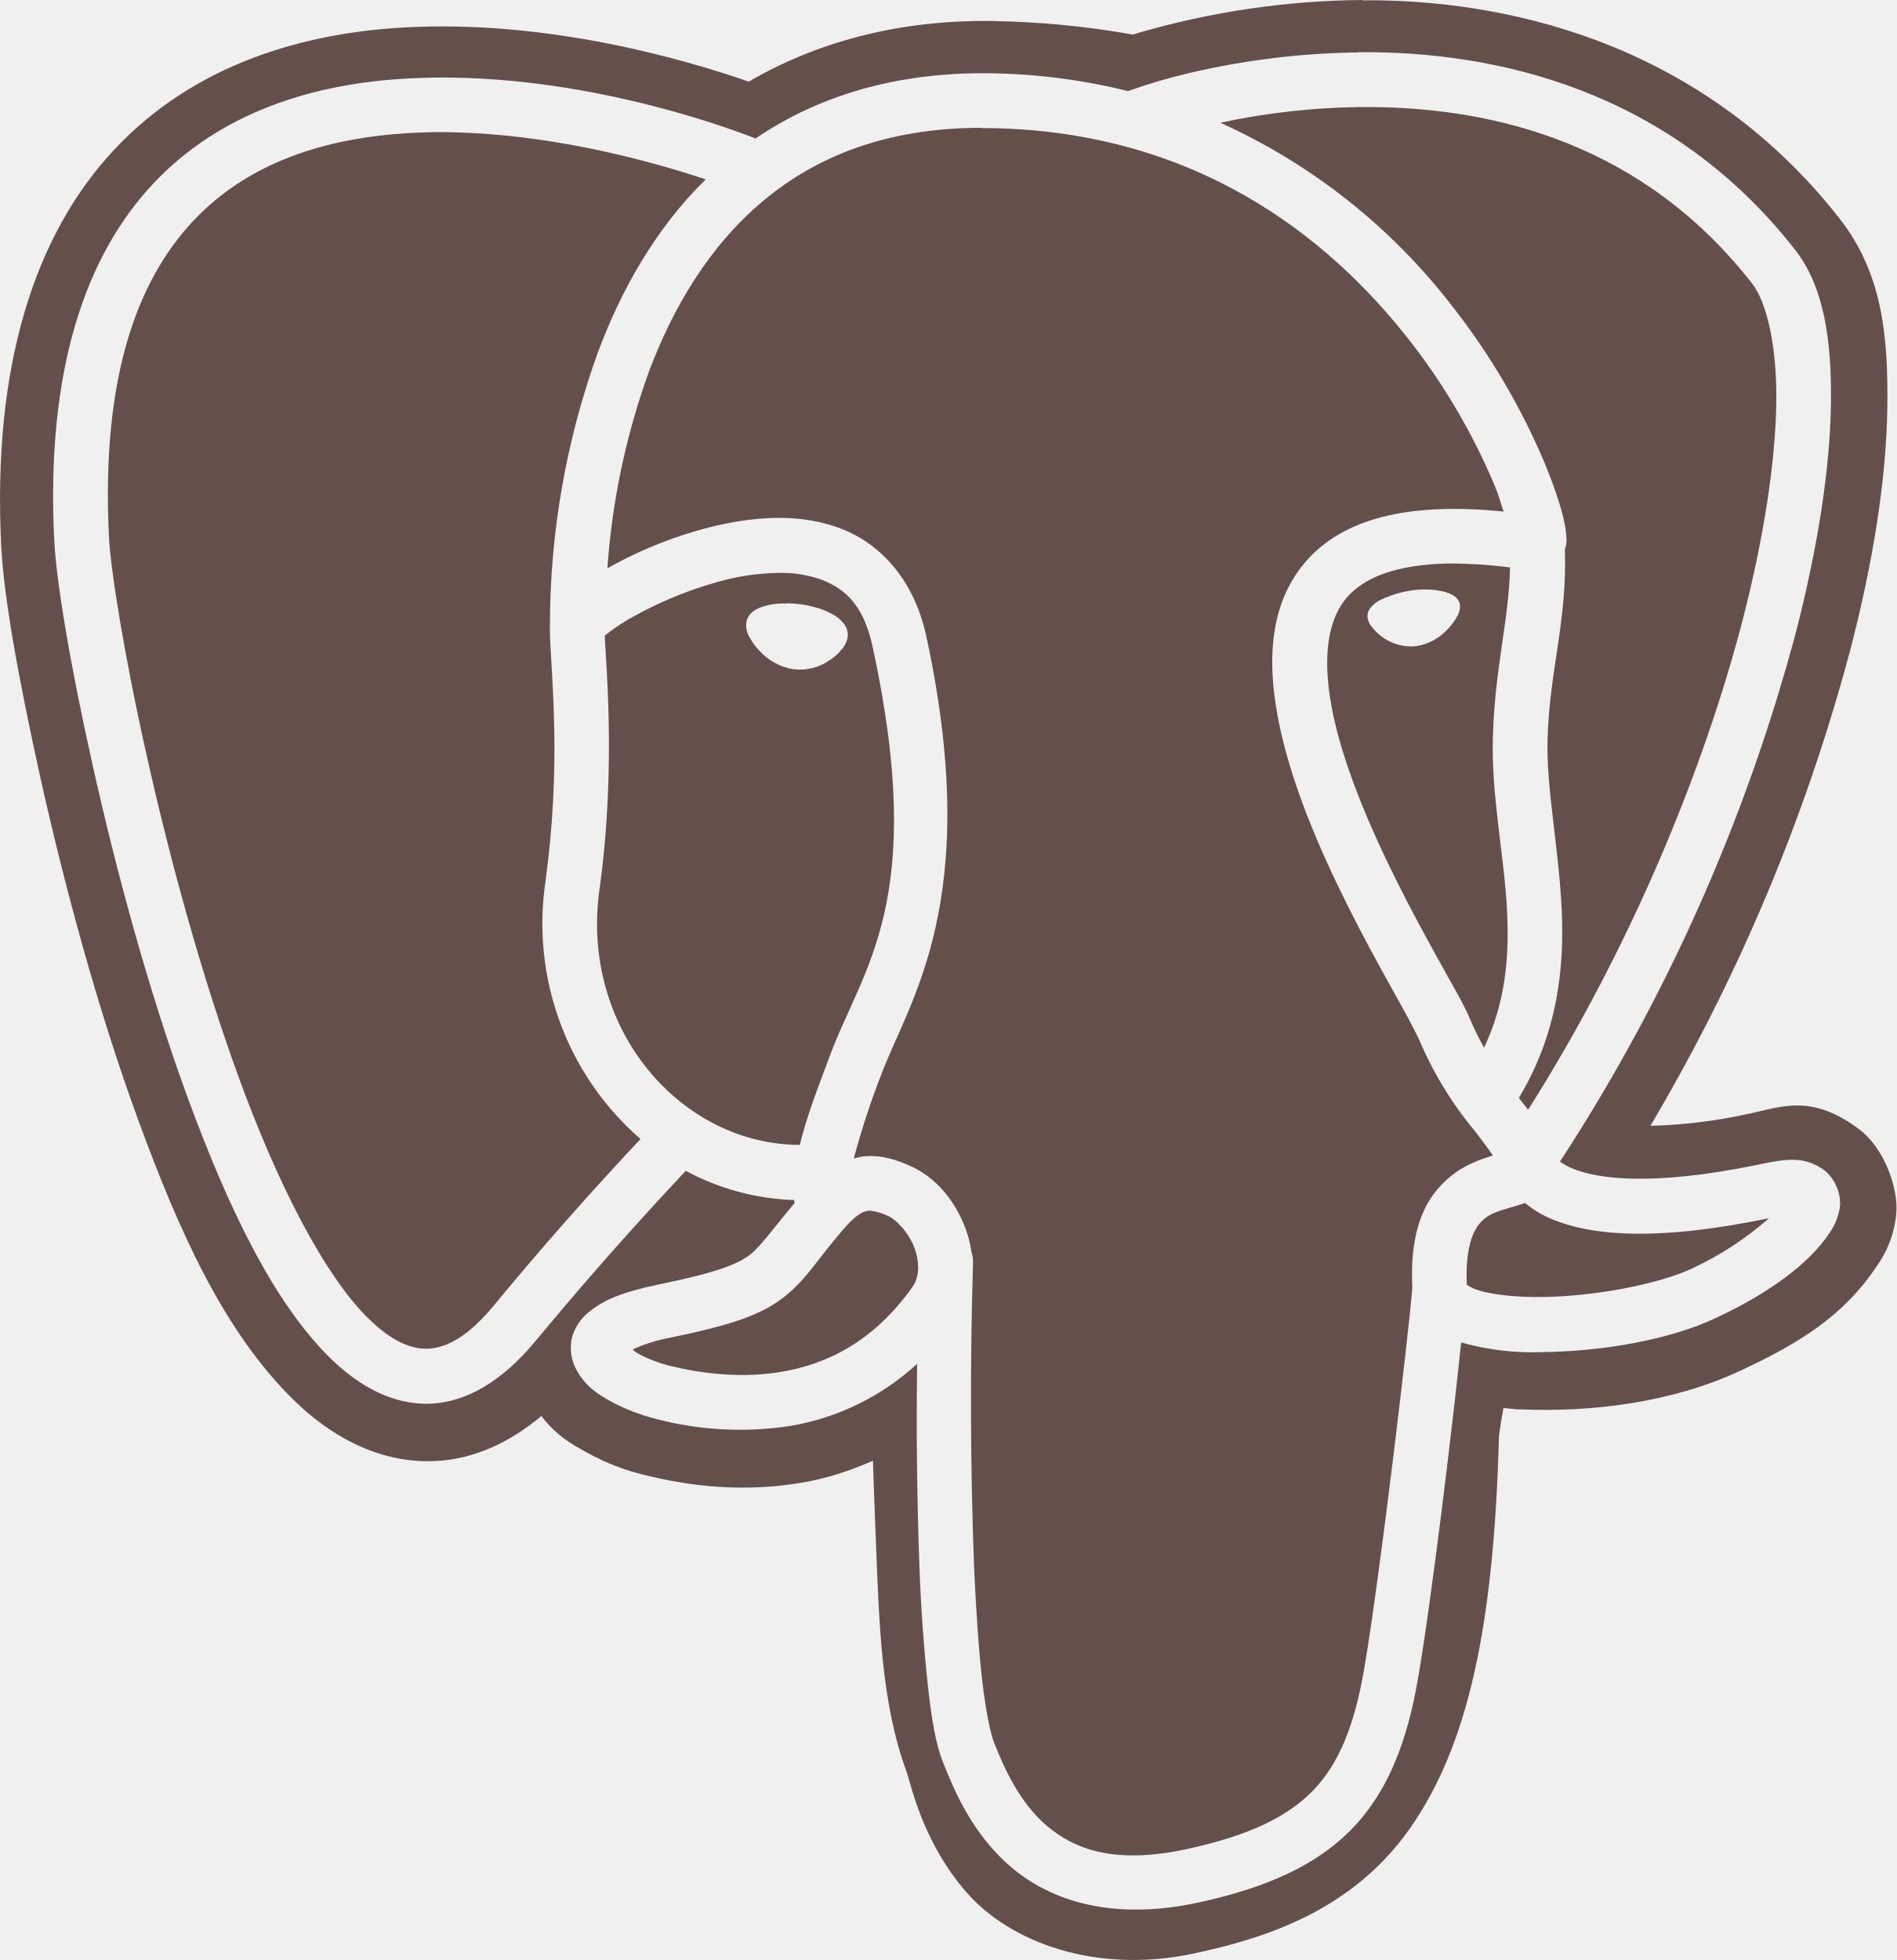
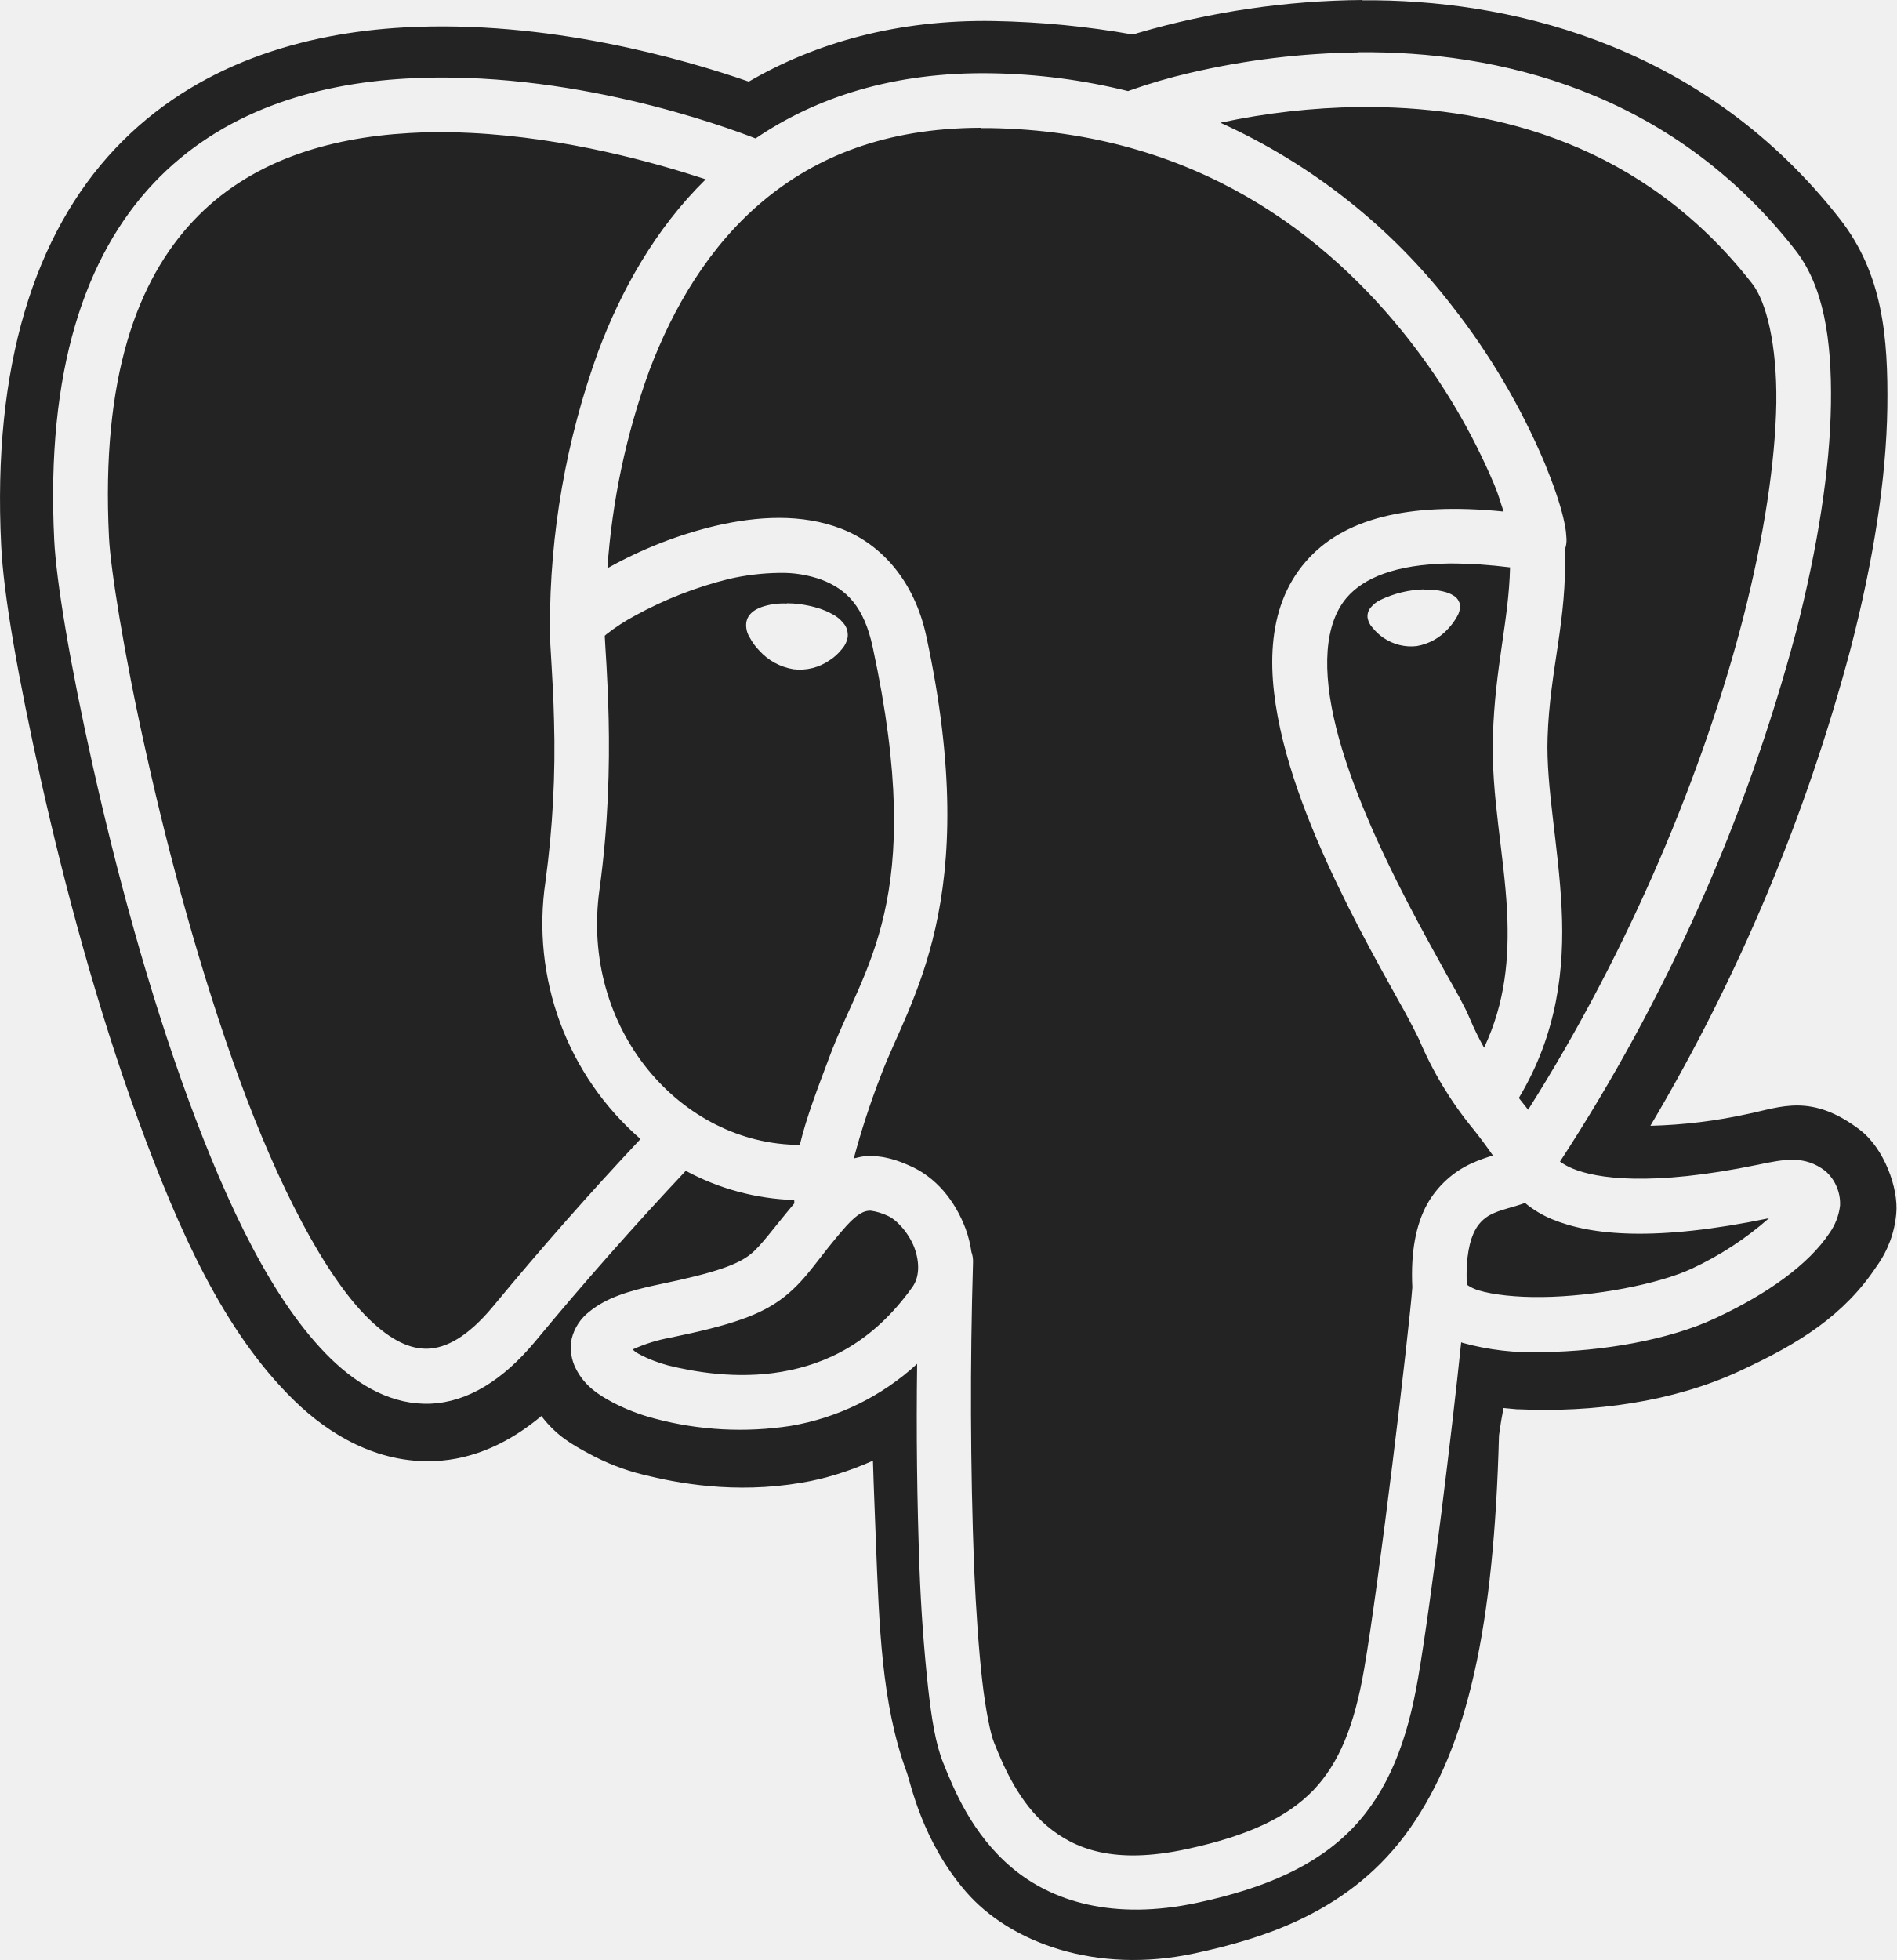
<svg xmlns="http://www.w3.org/2000/svg" width="30" height="31" viewBox="0 0 30 31" fill="none">
  <mask id="path-1-inside-1_196_88" fill="white">
    <path d="M21.552 0C20.351 0.01 19.157 0.185 18.004 0.521L17.922 0.547C17.194 0.417 16.457 0.346 15.719 0.333C14.2 0.307 12.897 0.677 11.845 1.291C10.809 0.932 8.66 0.31 6.395 0.434C4.818 0.521 3.097 1.001 1.822 2.351C0.549 3.7 -0.123 5.789 0.019 8.63C0.057 9.415 0.282 10.693 0.65 12.35C1.021 14.006 1.539 15.945 2.186 17.713C2.834 19.482 3.546 21.071 4.654 22.151C5.209 22.693 5.971 23.146 6.871 23.109C7.502 23.084 8.073 22.807 8.564 22.396C8.804 22.712 9.061 22.852 9.294 22.979C9.588 23.14 9.874 23.25 10.171 23.323C10.703 23.456 11.614 23.633 12.68 23.451C13.044 23.391 13.427 23.272 13.809 23.103C13.821 23.529 13.84 23.946 13.855 24.369C13.908 25.707 13.942 26.942 14.342 28.027C14.407 28.204 14.584 29.115 15.279 29.919C15.975 30.724 17.339 31.229 18.891 30.896C19.986 30.66 21.379 30.237 22.304 28.917C23.219 27.611 23.632 25.739 23.712 22.704C23.731 22.559 23.755 22.414 23.783 22.27L24 22.29H24.026C25.195 22.343 26.463 22.177 27.522 21.683C28.46 21.249 29.17 20.807 29.687 20.026C29.863 19.782 29.97 19.495 29.996 19.195C30.034 18.792 29.804 18.163 29.422 17.871C28.655 17.287 28.173 17.51 27.656 17.617C27.145 17.73 26.629 17.793 26.107 17.806C27.505 15.448 28.571 12.907 29.275 10.256C29.636 8.861 29.838 7.575 29.855 6.45C29.87 5.324 29.779 4.329 29.107 3.467C27.006 0.775 24.051 0.031 21.766 0.005H21.552V0ZM21.492 0.826C23.655 0.806 26.416 1.415 28.4 3.956C28.845 4.526 28.978 5.36 28.963 6.389C28.948 7.415 28.757 8.646 28.411 9.993C27.618 12.967 26.358 15.796 24.677 18.372C24.741 18.418 24.809 18.455 24.881 18.484C25.255 18.639 26.107 18.772 27.806 18.422C28.233 18.332 28.547 18.271 28.872 18.519C28.95 18.587 29.012 18.671 29.052 18.767C29.093 18.861 29.112 18.965 29.107 19.068C29.089 19.224 29.031 19.374 28.94 19.502C28.612 19.996 27.963 20.465 27.131 20.851C26.396 21.195 25.342 21.374 24.406 21.385C23.978 21.402 23.55 21.353 23.137 21.239L23.114 21.23C22.972 22.599 22.645 25.302 22.433 26.536C22.263 27.531 21.965 28.321 21.398 28.913C20.83 29.504 20.028 29.861 18.947 30.093C17.61 30.381 16.635 30.071 16.006 29.54C15.378 29.011 15.091 28.309 14.919 27.878C14.8 27.581 14.738 27.196 14.68 26.681C14.614 26.066 14.569 25.448 14.546 24.829C14.506 23.744 14.493 22.658 14.508 21.571C13.949 22.084 13.255 22.425 12.509 22.552C11.79 22.663 11.057 22.624 10.355 22.436C10.122 22.376 9.898 22.289 9.685 22.177C9.466 22.059 9.257 21.926 9.118 21.664C9.036 21.514 9.01 21.339 9.044 21.171C9.086 21.001 9.186 20.85 9.325 20.744C9.58 20.536 9.917 20.42 10.428 20.314C11.354 20.123 11.677 19.993 11.873 19.837C12.042 19.702 12.23 19.431 12.566 19.032L12.563 18.98C11.963 18.961 11.376 18.803 10.848 18.518C10.025 19.393 9.23 20.294 8.464 21.219C7.958 21.827 7.399 22.176 6.81 22.201C6.22 22.225 5.685 21.928 5.232 21.488C4.326 20.604 3.603 19.087 2.973 17.372C2.344 15.656 1.832 13.745 1.469 12.118C1.104 10.49 0.889 9.179 0.858 8.545C0.724 5.856 1.352 4.044 2.426 2.902C3.504 1.758 4.98 1.325 6.42 1.243C9.002 1.094 11.456 1.996 11.952 2.19C12.909 1.539 14.14 1.135 15.678 1.159C16.41 1.17 17.136 1.265 17.845 1.441L17.871 1.431C18.183 1.32 18.501 1.228 18.823 1.153C19.698 0.948 20.592 0.84 21.49 0.829L21.492 0.826ZM21.688 1.693H21.5C20.759 1.703 20.028 1.786 19.304 1.941C20.747 2.593 22.009 3.591 22.976 4.847C23.57 5.605 24.061 6.439 24.436 7.327C24.576 7.67 24.673 7.954 24.727 8.179C24.753 8.291 24.773 8.385 24.777 8.483C24.785 8.546 24.78 8.609 24.762 8.669L24.754 8.686C24.793 9.818 24.515 10.585 24.481 11.665C24.454 12.448 24.654 13.367 24.703 14.371C24.75 15.314 24.637 16.349 24.026 17.366L24.173 17.552C25.789 15.001 26.953 12.18 27.575 9.773C27.907 8.477 28.083 7.304 28.099 6.374C28.111 5.444 27.938 4.769 27.718 4.487C25.99 2.271 23.649 1.708 21.688 1.693ZM15.516 2.021C13.993 2.026 12.901 2.486 12.073 3.177C11.218 3.89 10.644 4.87 10.268 5.87C9.904 6.874 9.682 7.924 9.608 8.99L9.624 8.979C10.161 8.679 10.737 8.454 11.335 8.313C11.981 8.165 12.68 8.119 13.311 8.364C13.942 8.609 14.463 9.185 14.653 10.062C15.561 14.269 14.372 15.833 13.933 17.014C13.767 17.443 13.624 17.879 13.506 18.322C13.562 18.31 13.617 18.294 13.673 18.288C13.982 18.264 14.225 18.366 14.369 18.428C14.809 18.612 15.111 18.997 15.275 19.435C15.318 19.552 15.349 19.675 15.367 19.803C15.386 19.855 15.394 19.911 15.392 19.967C15.344 21.576 15.349 23.186 15.409 24.795C15.44 25.49 15.483 26.102 15.538 26.585C15.593 27.066 15.672 27.433 15.723 27.557C15.887 27.971 16.128 28.512 16.564 28.881C16.999 29.247 17.625 29.493 18.766 29.247C19.756 29.034 20.366 28.738 20.776 28.314C21.181 27.889 21.425 27.297 21.58 26.392C21.815 25.035 22.284 21.102 22.341 20.362C22.314 19.804 22.396 19.375 22.574 19.048C22.736 18.761 22.985 18.532 23.285 18.397C23.409 18.341 23.523 18.304 23.616 18.276C23.517 18.133 23.413 17.993 23.304 17.857C22.951 17.428 22.662 16.949 22.446 16.436C22.342 16.225 22.232 16.017 22.115 15.813C21.943 15.503 21.727 15.116 21.5 14.68C21.047 13.807 20.553 12.752 20.297 11.723C20.042 10.693 20.003 9.63 20.659 8.878C21.238 8.212 22.257 7.936 23.785 8.091C23.738 7.956 23.712 7.843 23.636 7.662C23.291 6.846 22.841 6.08 22.296 5.383C21 3.725 18.904 2.079 15.664 2.026H15.516V2.021ZM6.96 2.089C6.796 2.089 6.633 2.095 6.471 2.105C5.169 2.179 3.938 2.557 3.059 3.492C2.177 4.428 1.597 5.961 1.724 8.499C1.747 8.979 1.956 10.326 2.315 11.924C2.67 13.524 3.178 15.405 3.787 17.069C4.396 18.732 5.133 20.178 5.835 20.861C6.188 21.204 6.494 21.342 6.772 21.331C7.052 21.319 7.389 21.156 7.801 20.661C8.549 19.755 9.326 18.873 10.132 18.015C9.56 17.519 9.123 16.886 8.86 16.174C8.597 15.463 8.517 14.697 8.628 13.947C8.743 13.102 8.789 12.248 8.764 11.396C8.748 10.707 8.699 10.25 8.699 9.965V9.926C8.696 8.439 8.954 6.962 9.461 5.564C9.821 4.603 10.358 3.627 11.164 2.836C10.373 2.576 8.968 2.178 7.448 2.103C7.285 2.094 7.121 2.09 6.958 2.089H6.96ZM22.933 8.912C22.058 8.925 21.568 9.15 21.309 9.446C20.945 9.866 20.91 10.602 21.136 11.509C21.362 12.417 21.829 13.431 22.267 14.275C22.486 14.699 22.699 15.078 22.869 15.387C23.043 15.697 23.169 15.915 23.247 16.103C23.314 16.263 23.391 16.419 23.476 16.571C23.814 15.853 23.875 15.15 23.84 14.416C23.794 13.508 23.585 12.58 23.616 11.639C23.65 10.54 23.867 9.825 23.887 8.974C23.57 8.934 23.252 8.913 22.933 8.912ZM12.323 9.061C12.056 9.065 11.79 9.097 11.53 9.157C11.012 9.286 10.513 9.48 10.046 9.737C9.887 9.822 9.736 9.92 9.594 10.031L9.566 10.056C9.574 10.245 9.613 10.703 9.628 11.375C9.644 12.112 9.624 13.051 9.483 14.068C9.174 16.276 10.774 18.105 12.652 18.108C12.761 17.654 12.942 17.194 13.123 16.71C13.645 15.297 14.675 14.266 13.807 10.244C13.667 9.585 13.385 9.32 12.999 9.17C12.782 9.092 12.553 9.055 12.323 9.061ZM22.525 9.325H22.588C22.666 9.326 22.744 9.335 22.82 9.353C22.891 9.368 22.951 9.392 22.999 9.424C23.024 9.44 23.046 9.461 23.062 9.485C23.078 9.51 23.09 9.537 23.095 9.567V9.576C23.098 9.638 23.081 9.699 23.049 9.751C23.01 9.821 22.962 9.887 22.907 9.945C22.777 10.089 22.602 10.186 22.41 10.219C22.224 10.241 22.036 10.193 21.881 10.086C21.819 10.043 21.762 9.991 21.715 9.932C21.672 9.888 21.643 9.831 21.633 9.77C21.63 9.74 21.633 9.71 21.642 9.681C21.652 9.652 21.667 9.626 21.687 9.604C21.729 9.555 21.78 9.515 21.838 9.488C22.053 9.385 22.287 9.328 22.525 9.322V9.325ZM12.448 9.542C12.516 9.542 12.588 9.547 12.663 9.557C12.86 9.585 13.034 9.638 13.169 9.715C13.235 9.749 13.292 9.795 13.339 9.853C13.366 9.883 13.385 9.917 13.398 9.956C13.409 9.994 13.413 10.033 13.41 10.072C13.398 10.147 13.364 10.216 13.313 10.272C13.261 10.337 13.199 10.394 13.129 10.439C12.961 10.558 12.756 10.61 12.552 10.585C12.343 10.551 12.152 10.447 12.011 10.29C11.95 10.228 11.899 10.157 11.858 10.08C11.815 10.011 11.796 9.93 11.805 9.85C11.825 9.711 11.94 9.638 12.053 9.599C12.18 9.557 12.313 9.539 12.447 9.546L12.448 9.542ZM24.122 19.028H24.119C23.929 19.096 23.773 19.125 23.641 19.183C23.509 19.234 23.399 19.332 23.333 19.459C23.253 19.607 23.183 19.871 23.203 20.319C23.263 20.36 23.327 20.391 23.394 20.41C23.615 20.477 23.984 20.52 24.397 20.514C25.218 20.505 26.231 20.313 26.767 20.063C27.208 19.857 27.618 19.589 27.983 19.268C26.186 19.64 25.172 19.541 24.55 19.283C24.395 19.219 24.251 19.132 24.122 19.025V19.028ZM13.775 19.149H13.747C13.679 19.155 13.58 19.178 13.388 19.39C12.94 19.894 12.782 20.212 12.413 20.506C12.042 20.801 11.562 20.959 10.602 21.157C10.397 21.194 10.198 21.257 10.008 21.343C10.046 21.374 10.041 21.381 10.098 21.41C10.237 21.488 10.42 21.557 10.565 21.595C10.976 21.697 11.655 21.818 12.362 21.697C13.07 21.576 13.806 21.236 14.434 20.355C14.542 20.203 14.553 19.978 14.465 19.735C14.373 19.494 14.177 19.285 14.038 19.228C13.954 19.189 13.866 19.161 13.775 19.149Z" />
  </mask>
-   <path d="M21.552 0C20.351 0.01 19.157 0.185 18.004 0.521L17.922 0.547C17.194 0.417 16.457 0.346 15.719 0.333C14.2 0.307 12.897 0.677 11.845 1.291C10.809 0.932 8.66 0.31 6.395 0.434C4.818 0.521 3.097 1.001 1.822 2.351C0.549 3.7 -0.123 5.789 0.019 8.63C0.057 9.415 0.282 10.693 0.65 12.35C1.021 14.006 1.539 15.945 2.186 17.713C2.834 19.482 3.546 21.071 4.654 22.151C5.209 22.693 5.971 23.146 6.871 23.109C7.502 23.084 8.073 22.807 8.564 22.396C8.804 22.712 9.061 22.852 9.294 22.979C9.588 23.14 9.874 23.25 10.171 23.323C10.703 23.456 11.614 23.633 12.68 23.451C13.044 23.391 13.427 23.272 13.809 23.103C13.821 23.529 13.84 23.946 13.855 24.369C13.908 25.707 13.942 26.942 14.342 28.027C14.407 28.204 14.584 29.115 15.279 29.919C15.975 30.724 17.339 31.229 18.891 30.896C19.986 30.66 21.379 30.237 22.304 28.917C23.219 27.611 23.632 25.739 23.712 22.704C23.731 22.559 23.755 22.414 23.783 22.27L24 22.29H24.026C25.195 22.343 26.463 22.177 27.522 21.683C28.46 21.249 29.17 20.807 29.687 20.026C29.863 19.782 29.97 19.495 29.996 19.195C30.034 18.792 29.804 18.163 29.422 17.871C28.655 17.287 28.173 17.51 27.656 17.617C27.145 17.73 26.629 17.793 26.107 17.806C27.505 15.448 28.571 12.907 29.275 10.256C29.636 8.861 29.838 7.575 29.855 6.45C29.87 5.324 29.779 4.329 29.107 3.467C27.006 0.775 24.051 0.031 21.766 0.005H21.552V0ZM21.492 0.826C23.655 0.806 26.416 1.415 28.4 3.956C28.845 4.526 28.978 5.36 28.963 6.389C28.948 7.415 28.757 8.646 28.411 9.993C27.618 12.967 26.358 15.796 24.677 18.372C24.741 18.418 24.809 18.455 24.881 18.484C25.255 18.639 26.107 18.772 27.806 18.422C28.233 18.332 28.547 18.271 28.872 18.519C28.95 18.587 29.012 18.671 29.052 18.767C29.093 18.861 29.112 18.965 29.107 19.068C29.089 19.224 29.031 19.374 28.94 19.502C28.612 19.996 27.963 20.465 27.131 20.851C26.396 21.195 25.342 21.374 24.406 21.385C23.978 21.402 23.55 21.353 23.137 21.239L23.114 21.23C22.972 22.599 22.645 25.302 22.433 26.536C22.263 27.531 21.965 28.321 21.398 28.913C20.83 29.504 20.028 29.861 18.947 30.093C17.61 30.381 16.635 30.071 16.006 29.54C15.378 29.011 15.091 28.309 14.919 27.878C14.8 27.581 14.738 27.196 14.68 26.681C14.614 26.066 14.569 25.448 14.546 24.829C14.506 23.744 14.493 22.658 14.508 21.571C13.949 22.084 13.255 22.425 12.509 22.552C11.79 22.663 11.057 22.624 10.355 22.436C10.122 22.376 9.898 22.289 9.685 22.177C9.466 22.059 9.257 21.926 9.118 21.664C9.036 21.514 9.01 21.339 9.044 21.171C9.086 21.001 9.186 20.85 9.325 20.744C9.58 20.536 9.917 20.42 10.428 20.314C11.354 20.123 11.677 19.993 11.873 19.837C12.042 19.702 12.23 19.431 12.566 19.032L12.563 18.98C11.963 18.961 11.376 18.803 10.848 18.518C10.025 19.393 9.23 20.294 8.464 21.219C7.958 21.827 7.399 22.176 6.81 22.201C6.22 22.225 5.685 21.928 5.232 21.488C4.326 20.604 3.603 19.087 2.973 17.372C2.344 15.656 1.832 13.745 1.469 12.118C1.104 10.49 0.889 9.179 0.858 8.545C0.724 5.856 1.352 4.044 2.426 2.902C3.504 1.758 4.98 1.325 6.42 1.243C9.002 1.094 11.456 1.996 11.952 2.19C12.909 1.539 14.14 1.135 15.678 1.159C16.41 1.17 17.136 1.265 17.845 1.441L17.871 1.431C18.183 1.32 18.501 1.228 18.823 1.153C19.698 0.948 20.592 0.84 21.49 0.829L21.492 0.826ZM21.688 1.693H21.5C20.759 1.703 20.028 1.786 19.304 1.941C20.747 2.593 22.009 3.591 22.976 4.847C23.57 5.605 24.061 6.439 24.436 7.327C24.576 7.67 24.673 7.954 24.727 8.179C24.753 8.291 24.773 8.385 24.777 8.483C24.785 8.546 24.78 8.609 24.762 8.669L24.754 8.686C24.793 9.818 24.515 10.585 24.481 11.665C24.454 12.448 24.654 13.367 24.703 14.371C24.75 15.314 24.637 16.349 24.026 17.366L24.173 17.552C25.789 15.001 26.953 12.18 27.575 9.773C27.907 8.477 28.083 7.304 28.099 6.374C28.111 5.444 27.938 4.769 27.718 4.487C25.99 2.271 23.649 1.708 21.688 1.693ZM15.516 2.021C13.993 2.026 12.901 2.486 12.073 3.177C11.218 3.89 10.644 4.87 10.268 5.87C9.904 6.874 9.682 7.924 9.608 8.99L9.624 8.979C10.161 8.679 10.737 8.454 11.335 8.313C11.981 8.165 12.68 8.119 13.311 8.364C13.942 8.609 14.463 9.185 14.653 10.062C15.561 14.269 14.372 15.833 13.933 17.014C13.767 17.443 13.624 17.879 13.506 18.322C13.562 18.31 13.617 18.294 13.673 18.288C13.982 18.264 14.225 18.366 14.369 18.428C14.809 18.612 15.111 18.997 15.275 19.435C15.318 19.552 15.349 19.675 15.367 19.803C15.386 19.855 15.394 19.911 15.392 19.967C15.344 21.576 15.349 23.186 15.409 24.795C15.44 25.49 15.483 26.102 15.538 26.585C15.593 27.066 15.672 27.433 15.723 27.557C15.887 27.971 16.128 28.512 16.564 28.881C16.999 29.247 17.625 29.493 18.766 29.247C19.756 29.034 20.366 28.738 20.776 28.314C21.181 27.889 21.425 27.297 21.58 26.392C21.815 25.035 22.284 21.102 22.341 20.362C22.314 19.804 22.396 19.375 22.574 19.048C22.736 18.761 22.985 18.532 23.285 18.397C23.409 18.341 23.523 18.304 23.616 18.276C23.517 18.133 23.413 17.993 23.304 17.857C22.951 17.428 22.662 16.949 22.446 16.436C22.342 16.225 22.232 16.017 22.115 15.813C21.943 15.503 21.727 15.116 21.5 14.68C21.047 13.807 20.553 12.752 20.297 11.723C20.042 10.693 20.003 9.63 20.659 8.878C21.238 8.212 22.257 7.936 23.785 8.091C23.738 7.956 23.712 7.843 23.636 7.662C23.291 6.846 22.841 6.08 22.296 5.383C21 3.725 18.904 2.079 15.664 2.026H15.516V2.021ZM6.96 2.089C6.796 2.089 6.633 2.095 6.471 2.105C5.169 2.179 3.938 2.557 3.059 3.492C2.177 4.428 1.597 5.961 1.724 8.499C1.747 8.979 1.956 10.326 2.315 11.924C2.67 13.524 3.178 15.405 3.787 17.069C4.396 18.732 5.133 20.178 5.835 20.861C6.188 21.204 6.494 21.342 6.772 21.331C7.052 21.319 7.389 21.156 7.801 20.661C8.549 19.755 9.326 18.873 10.132 18.015C9.56 17.519 9.123 16.886 8.86 16.174C8.597 15.463 8.517 14.697 8.628 13.947C8.743 13.102 8.789 12.248 8.764 11.396C8.748 10.707 8.699 10.25 8.699 9.965V9.926C8.696 8.439 8.954 6.962 9.461 5.564C9.821 4.603 10.358 3.627 11.164 2.836C10.373 2.576 8.968 2.178 7.448 2.103C7.285 2.094 7.121 2.09 6.958 2.089H6.96ZM22.933 8.912C22.058 8.925 21.568 9.15 21.309 9.446C20.945 9.866 20.91 10.602 21.136 11.509C21.362 12.417 21.829 13.431 22.267 14.275C22.486 14.699 22.699 15.078 22.869 15.387C23.043 15.697 23.169 15.915 23.247 16.103C23.314 16.263 23.391 16.419 23.476 16.571C23.814 15.853 23.875 15.15 23.84 14.416C23.794 13.508 23.585 12.58 23.616 11.639C23.65 10.54 23.867 9.825 23.887 8.974C23.57 8.934 23.252 8.913 22.933 8.912ZM12.323 9.061C12.056 9.065 11.79 9.097 11.53 9.157C11.012 9.286 10.513 9.48 10.046 9.737C9.887 9.822 9.736 9.92 9.594 10.031L9.566 10.056C9.574 10.245 9.613 10.703 9.628 11.375C9.644 12.112 9.624 13.051 9.483 14.068C9.174 16.276 10.774 18.105 12.652 18.108C12.761 17.654 12.942 17.194 13.123 16.71C13.645 15.297 14.675 14.266 13.807 10.244C13.667 9.585 13.385 9.32 12.999 9.17C12.782 9.092 12.553 9.055 12.323 9.061ZM22.525 9.325H22.588C22.666 9.326 22.744 9.335 22.82 9.353C22.891 9.368 22.951 9.392 22.999 9.424C23.024 9.44 23.046 9.461 23.062 9.485C23.078 9.51 23.09 9.537 23.095 9.567V9.576C23.098 9.638 23.081 9.699 23.049 9.751C23.01 9.821 22.962 9.887 22.907 9.945C22.777 10.089 22.602 10.186 22.41 10.219C22.224 10.241 22.036 10.193 21.881 10.086C21.819 10.043 21.762 9.991 21.715 9.932C21.672 9.888 21.643 9.831 21.633 9.77C21.63 9.74 21.633 9.71 21.642 9.681C21.652 9.652 21.667 9.626 21.687 9.604C21.729 9.555 21.78 9.515 21.838 9.488C22.053 9.385 22.287 9.328 22.525 9.322V9.325ZM12.448 9.542C12.516 9.542 12.588 9.547 12.663 9.557C12.86 9.585 13.034 9.638 13.169 9.715C13.235 9.749 13.292 9.795 13.339 9.853C13.366 9.883 13.385 9.917 13.398 9.956C13.409 9.994 13.413 10.033 13.41 10.072C13.398 10.147 13.364 10.216 13.313 10.272C13.261 10.337 13.199 10.394 13.129 10.439C12.961 10.558 12.756 10.61 12.552 10.585C12.343 10.551 12.152 10.447 12.011 10.29C11.95 10.228 11.899 10.157 11.858 10.08C11.815 10.011 11.796 9.93 11.805 9.85C11.825 9.711 11.94 9.638 12.053 9.599C12.18 9.557 12.313 9.539 12.447 9.546L12.448 9.542ZM24.122 19.028H24.119C23.929 19.096 23.773 19.125 23.641 19.183C23.509 19.234 23.399 19.332 23.333 19.459C23.253 19.607 23.183 19.871 23.203 20.319C23.263 20.36 23.327 20.391 23.394 20.41C23.615 20.477 23.984 20.52 24.397 20.514C25.218 20.505 26.231 20.313 26.767 20.063C27.208 19.857 27.618 19.589 27.983 19.268C26.186 19.64 25.172 19.541 24.55 19.283C24.395 19.219 24.251 19.132 24.122 19.025V19.028ZM13.775 19.149H13.747C13.679 19.155 13.58 19.178 13.388 19.39C12.94 19.894 12.782 20.212 12.413 20.506C12.042 20.801 11.562 20.959 10.602 21.157C10.397 21.194 10.198 21.257 10.008 21.343C10.046 21.374 10.041 21.381 10.098 21.41C10.237 21.488 10.42 21.557 10.565 21.595C10.976 21.697 11.655 21.818 12.362 21.697C13.07 21.576 13.806 21.236 14.434 20.355C14.542 20.203 14.553 19.978 14.465 19.735C14.373 19.494 14.177 19.285 14.038 19.228C13.954 19.189 13.866 19.161 13.775 19.149Z" fill="#654F4B" stroke="#654F4B" stroke-width="2" mask="url(#path-1-inside-1_196_88)" />
+   <path d="M21.552 0C20.351 0.01 19.157 0.185 18.004 0.521L17.922 0.547C17.194 0.417 16.457 0.346 15.719 0.333C14.2 0.307 12.897 0.677 11.845 1.291C10.809 0.932 8.66 0.31 6.395 0.434C4.818 0.521 3.097 1.001 1.822 2.351C0.549 3.7 -0.123 5.789 0.019 8.63C0.057 9.415 0.282 10.693 0.65 12.35C1.021 14.006 1.539 15.945 2.186 17.713C2.834 19.482 3.546 21.071 4.654 22.151C5.209 22.693 5.971 23.146 6.871 23.109C7.502 23.084 8.073 22.807 8.564 22.396C8.804 22.712 9.061 22.852 9.294 22.979C9.588 23.14 9.874 23.25 10.171 23.323C10.703 23.456 11.614 23.633 12.68 23.451C13.044 23.391 13.427 23.272 13.809 23.103C13.821 23.529 13.84 23.946 13.855 24.369C13.908 25.707 13.942 26.942 14.342 28.027C14.407 28.204 14.584 29.115 15.279 29.919C15.975 30.724 17.339 31.229 18.891 30.896C19.986 30.66 21.379 30.237 22.304 28.917C23.219 27.611 23.632 25.739 23.712 22.704C23.731 22.559 23.755 22.414 23.783 22.27L24 22.29H24.026C25.195 22.343 26.463 22.177 27.522 21.683C28.46 21.249 29.17 20.807 29.687 20.026C29.863 19.782 29.97 19.495 29.996 19.195C30.034 18.792 29.804 18.163 29.422 17.871C28.655 17.287 28.173 17.51 27.656 17.617C27.145 17.73 26.629 17.793 26.107 17.806C27.505 15.448 28.571 12.907 29.275 10.256C29.636 8.861 29.838 7.575 29.855 6.45C29.87 5.324 29.779 4.329 29.107 3.467C27.006 0.775 24.051 0.031 21.766 0.005H21.552V0ZM21.492 0.826C23.655 0.806 26.416 1.415 28.4 3.956C28.845 4.526 28.978 5.36 28.963 6.389C28.948 7.415 28.757 8.646 28.411 9.993C27.618 12.967 26.358 15.796 24.677 18.372C24.741 18.418 24.809 18.455 24.881 18.484C25.255 18.639 26.107 18.772 27.806 18.422C28.233 18.332 28.547 18.271 28.872 18.519C28.95 18.587 29.012 18.671 29.052 18.767C29.093 18.861 29.112 18.965 29.107 19.068C29.089 19.224 29.031 19.374 28.94 19.502C28.612 19.996 27.963 20.465 27.131 20.851C26.396 21.195 25.342 21.374 24.406 21.385C23.978 21.402 23.55 21.353 23.137 21.239L23.114 21.23C22.972 22.599 22.645 25.302 22.433 26.536C22.263 27.531 21.965 28.321 21.398 28.913C20.83 29.504 20.028 29.861 18.947 30.093C17.61 30.381 16.635 30.071 16.006 29.54C15.378 29.011 15.091 28.309 14.919 27.878C14.8 27.581 14.738 27.196 14.68 26.681C14.614 26.066 14.569 25.448 14.546 24.829C14.506 23.744 14.493 22.658 14.508 21.571C13.949 22.084 13.255 22.425 12.509 22.552C11.79 22.663 11.057 22.624 10.355 22.436C10.122 22.376 9.898 22.289 9.685 22.177C9.466 22.059 9.257 21.926 9.118 21.664C9.036 21.514 9.01 21.339 9.044 21.171C9.086 21.001 9.186 20.85 9.325 20.744C9.58 20.536 9.917 20.42 10.428 20.314C11.354 20.123 11.677 19.993 11.873 19.837C12.042 19.702 12.23 19.431 12.566 19.032L12.563 18.98C11.963 18.961 11.376 18.803 10.848 18.518C10.025 19.393 9.23 20.294 8.464 21.219C7.958 21.827 7.399 22.176 6.81 22.201C6.22 22.225 5.685 21.928 5.232 21.488C4.326 20.604 3.603 19.087 2.973 17.372C2.344 15.656 1.832 13.745 1.469 12.118C1.104 10.49 0.889 9.179 0.858 8.545C0.724 5.856 1.352 4.044 2.426 2.902C3.504 1.758 4.98 1.325 6.42 1.243C9.002 1.094 11.456 1.996 11.952 2.19C12.909 1.539 14.14 1.135 15.678 1.159C16.41 1.17 17.136 1.265 17.845 1.441L17.871 1.431C18.183 1.32 18.501 1.228 18.823 1.153C19.698 0.948 20.592 0.84 21.49 0.829L21.492 0.826ZM21.688 1.693H21.5C20.759 1.703 20.028 1.786 19.304 1.941C20.747 2.593 22.009 3.591 22.976 4.847C23.57 5.605 24.061 6.439 24.436 7.327C24.576 7.67 24.673 7.954 24.727 8.179C24.753 8.291 24.773 8.385 24.777 8.483C24.785 8.546 24.78 8.609 24.762 8.669L24.754 8.686C24.793 9.818 24.515 10.585 24.481 11.665C24.454 12.448 24.654 13.367 24.703 14.371C24.75 15.314 24.637 16.349 24.026 17.366L24.173 17.552C25.789 15.001 26.953 12.18 27.575 9.773C27.907 8.477 28.083 7.304 28.099 6.374C28.111 5.444 27.938 4.769 27.718 4.487C25.99 2.271 23.649 1.708 21.688 1.693ZM15.516 2.021C13.993 2.026 12.901 2.486 12.073 3.177C11.218 3.89 10.644 4.87 10.268 5.87C9.904 6.874 9.682 7.924 9.608 8.99L9.624 8.979C10.161 8.679 10.737 8.454 11.335 8.313C11.981 8.165 12.68 8.119 13.311 8.364C13.942 8.609 14.463 9.185 14.653 10.062C15.561 14.269 14.372 15.833 13.933 17.014C13.767 17.443 13.624 17.879 13.506 18.322C13.562 18.31 13.617 18.294 13.673 18.288C13.982 18.264 14.225 18.366 14.369 18.428C14.809 18.612 15.111 18.997 15.275 19.435C15.318 19.552 15.349 19.675 15.367 19.803C15.386 19.855 15.394 19.911 15.392 19.967C15.344 21.576 15.349 23.186 15.409 24.795C15.44 25.49 15.483 26.102 15.538 26.585C15.593 27.066 15.672 27.433 15.723 27.557C15.887 27.971 16.128 28.512 16.564 28.881C16.999 29.247 17.625 29.493 18.766 29.247C19.756 29.034 20.366 28.738 20.776 28.314C21.181 27.889 21.425 27.297 21.58 26.392C21.815 25.035 22.284 21.102 22.341 20.362C22.314 19.804 22.396 19.375 22.574 19.048C22.736 18.761 22.985 18.532 23.285 18.397C23.409 18.341 23.523 18.304 23.616 18.276C23.517 18.133 23.413 17.993 23.304 17.857C22.951 17.428 22.662 16.949 22.446 16.436C22.342 16.225 22.232 16.017 22.115 15.813C21.943 15.503 21.727 15.116 21.5 14.68C21.047 13.807 20.553 12.752 20.297 11.723C20.042 10.693 20.003 9.63 20.659 8.878C21.238 8.212 22.257 7.936 23.785 8.091C23.738 7.956 23.712 7.843 23.636 7.662C23.291 6.846 22.841 6.08 22.296 5.383C21 3.725 18.904 2.079 15.664 2.026H15.516V2.021ZM6.96 2.089C6.796 2.089 6.633 2.095 6.471 2.105C5.169 2.179 3.938 2.557 3.059 3.492C2.177 4.428 1.597 5.961 1.724 8.499C1.747 8.979 1.956 10.326 2.315 11.924C2.67 13.524 3.178 15.405 3.787 17.069C4.396 18.732 5.133 20.178 5.835 20.861C6.188 21.204 6.494 21.342 6.772 21.331C7.052 21.319 7.389 21.156 7.801 20.661C8.549 19.755 9.326 18.873 10.132 18.015C9.56 17.519 9.123 16.886 8.86 16.174C8.597 15.463 8.517 14.697 8.628 13.947C8.743 13.102 8.789 12.248 8.764 11.396C8.748 10.707 8.699 10.25 8.699 9.965V9.926C8.696 8.439 8.954 6.962 9.461 5.564C9.821 4.603 10.358 3.627 11.164 2.836C10.373 2.576 8.968 2.178 7.448 2.103C7.285 2.094 7.121 2.09 6.958 2.089H6.96ZM22.933 8.912C22.058 8.925 21.568 9.15 21.309 9.446C20.945 9.866 20.91 10.602 21.136 11.509C21.362 12.417 21.829 13.431 22.267 14.275C22.486 14.699 22.699 15.078 22.869 15.387C23.043 15.697 23.169 15.915 23.247 16.103C23.314 16.263 23.391 16.419 23.476 16.571C23.814 15.853 23.875 15.15 23.84 14.416C23.794 13.508 23.585 12.58 23.616 11.639C23.65 10.54 23.867 9.825 23.887 8.974C23.57 8.934 23.252 8.913 22.933 8.912ZM12.323 9.061C12.056 9.065 11.79 9.097 11.53 9.157C11.012 9.286 10.513 9.48 10.046 9.737C9.887 9.822 9.736 9.92 9.594 10.031L9.566 10.056C9.574 10.245 9.613 10.703 9.628 11.375C9.644 12.112 9.624 13.051 9.483 14.068C9.174 16.276 10.774 18.105 12.652 18.108C12.761 17.654 12.942 17.194 13.123 16.71C13.645 15.297 14.675 14.266 13.807 10.244C13.667 9.585 13.385 9.32 12.999 9.17C12.782 9.092 12.553 9.055 12.323 9.061ZM22.525 9.325H22.588C22.666 9.326 22.744 9.335 22.82 9.353C22.891 9.368 22.951 9.392 22.999 9.424C23.024 9.44 23.046 9.461 23.062 9.485C23.078 9.51 23.09 9.537 23.095 9.567V9.576C23.098 9.638 23.081 9.699 23.049 9.751C23.01 9.821 22.962 9.887 22.907 9.945C22.777 10.089 22.602 10.186 22.41 10.219C22.224 10.241 22.036 10.193 21.881 10.086C21.819 10.043 21.762 9.991 21.715 9.932C21.672 9.888 21.643 9.831 21.633 9.77C21.63 9.74 21.633 9.71 21.642 9.681C21.652 9.652 21.667 9.626 21.687 9.604C21.729 9.555 21.78 9.515 21.838 9.488C22.053 9.385 22.287 9.328 22.525 9.322V9.325ZM12.448 9.542C12.516 9.542 12.588 9.547 12.663 9.557C12.86 9.585 13.034 9.638 13.169 9.715C13.235 9.749 13.292 9.795 13.339 9.853C13.366 9.883 13.385 9.917 13.398 9.956C13.409 9.994 13.413 10.033 13.41 10.072C13.398 10.147 13.364 10.216 13.313 10.272C13.261 10.337 13.199 10.394 13.129 10.439C12.961 10.558 12.756 10.61 12.552 10.585C12.343 10.551 12.152 10.447 12.011 10.29C11.95 10.228 11.899 10.157 11.858 10.08C11.815 10.011 11.796 9.93 11.805 9.85C11.825 9.711 11.94 9.638 12.053 9.599C12.18 9.557 12.313 9.539 12.447 9.546L12.448 9.542ZM24.122 19.028H24.119C23.929 19.096 23.773 19.125 23.641 19.183C23.509 19.234 23.399 19.332 23.333 19.459C23.253 19.607 23.183 19.871 23.203 20.319C23.263 20.36 23.327 20.391 23.394 20.41C23.615 20.477 23.984 20.52 24.397 20.514C25.218 20.505 26.231 20.313 26.767 20.063C27.208 19.857 27.618 19.589 27.983 19.268C26.186 19.64 25.172 19.541 24.55 19.283C24.395 19.219 24.251 19.132 24.122 19.025V19.028ZM13.775 19.149H13.747C13.679 19.155 13.58 19.178 13.388 19.39C12.94 19.894 12.782 20.212 12.413 20.506C12.042 20.801 11.562 20.959 10.602 21.157C10.397 21.194 10.198 21.257 10.008 21.343C10.046 21.374 10.041 21.381 10.098 21.41C10.237 21.488 10.42 21.557 10.565 21.595C10.976 21.697 11.655 21.818 12.362 21.697C13.07 21.576 13.806 21.236 14.434 20.355C14.542 20.203 14.553 19.978 14.465 19.735C14.373 19.494 14.177 19.285 14.038 19.228C13.954 19.189 13.866 19.161 13.775 19.149Z" fill="#242323" stroke="#242323" stroke-width="2" mask="url(#path-1-inside-1_196_88)" />
</svg>
